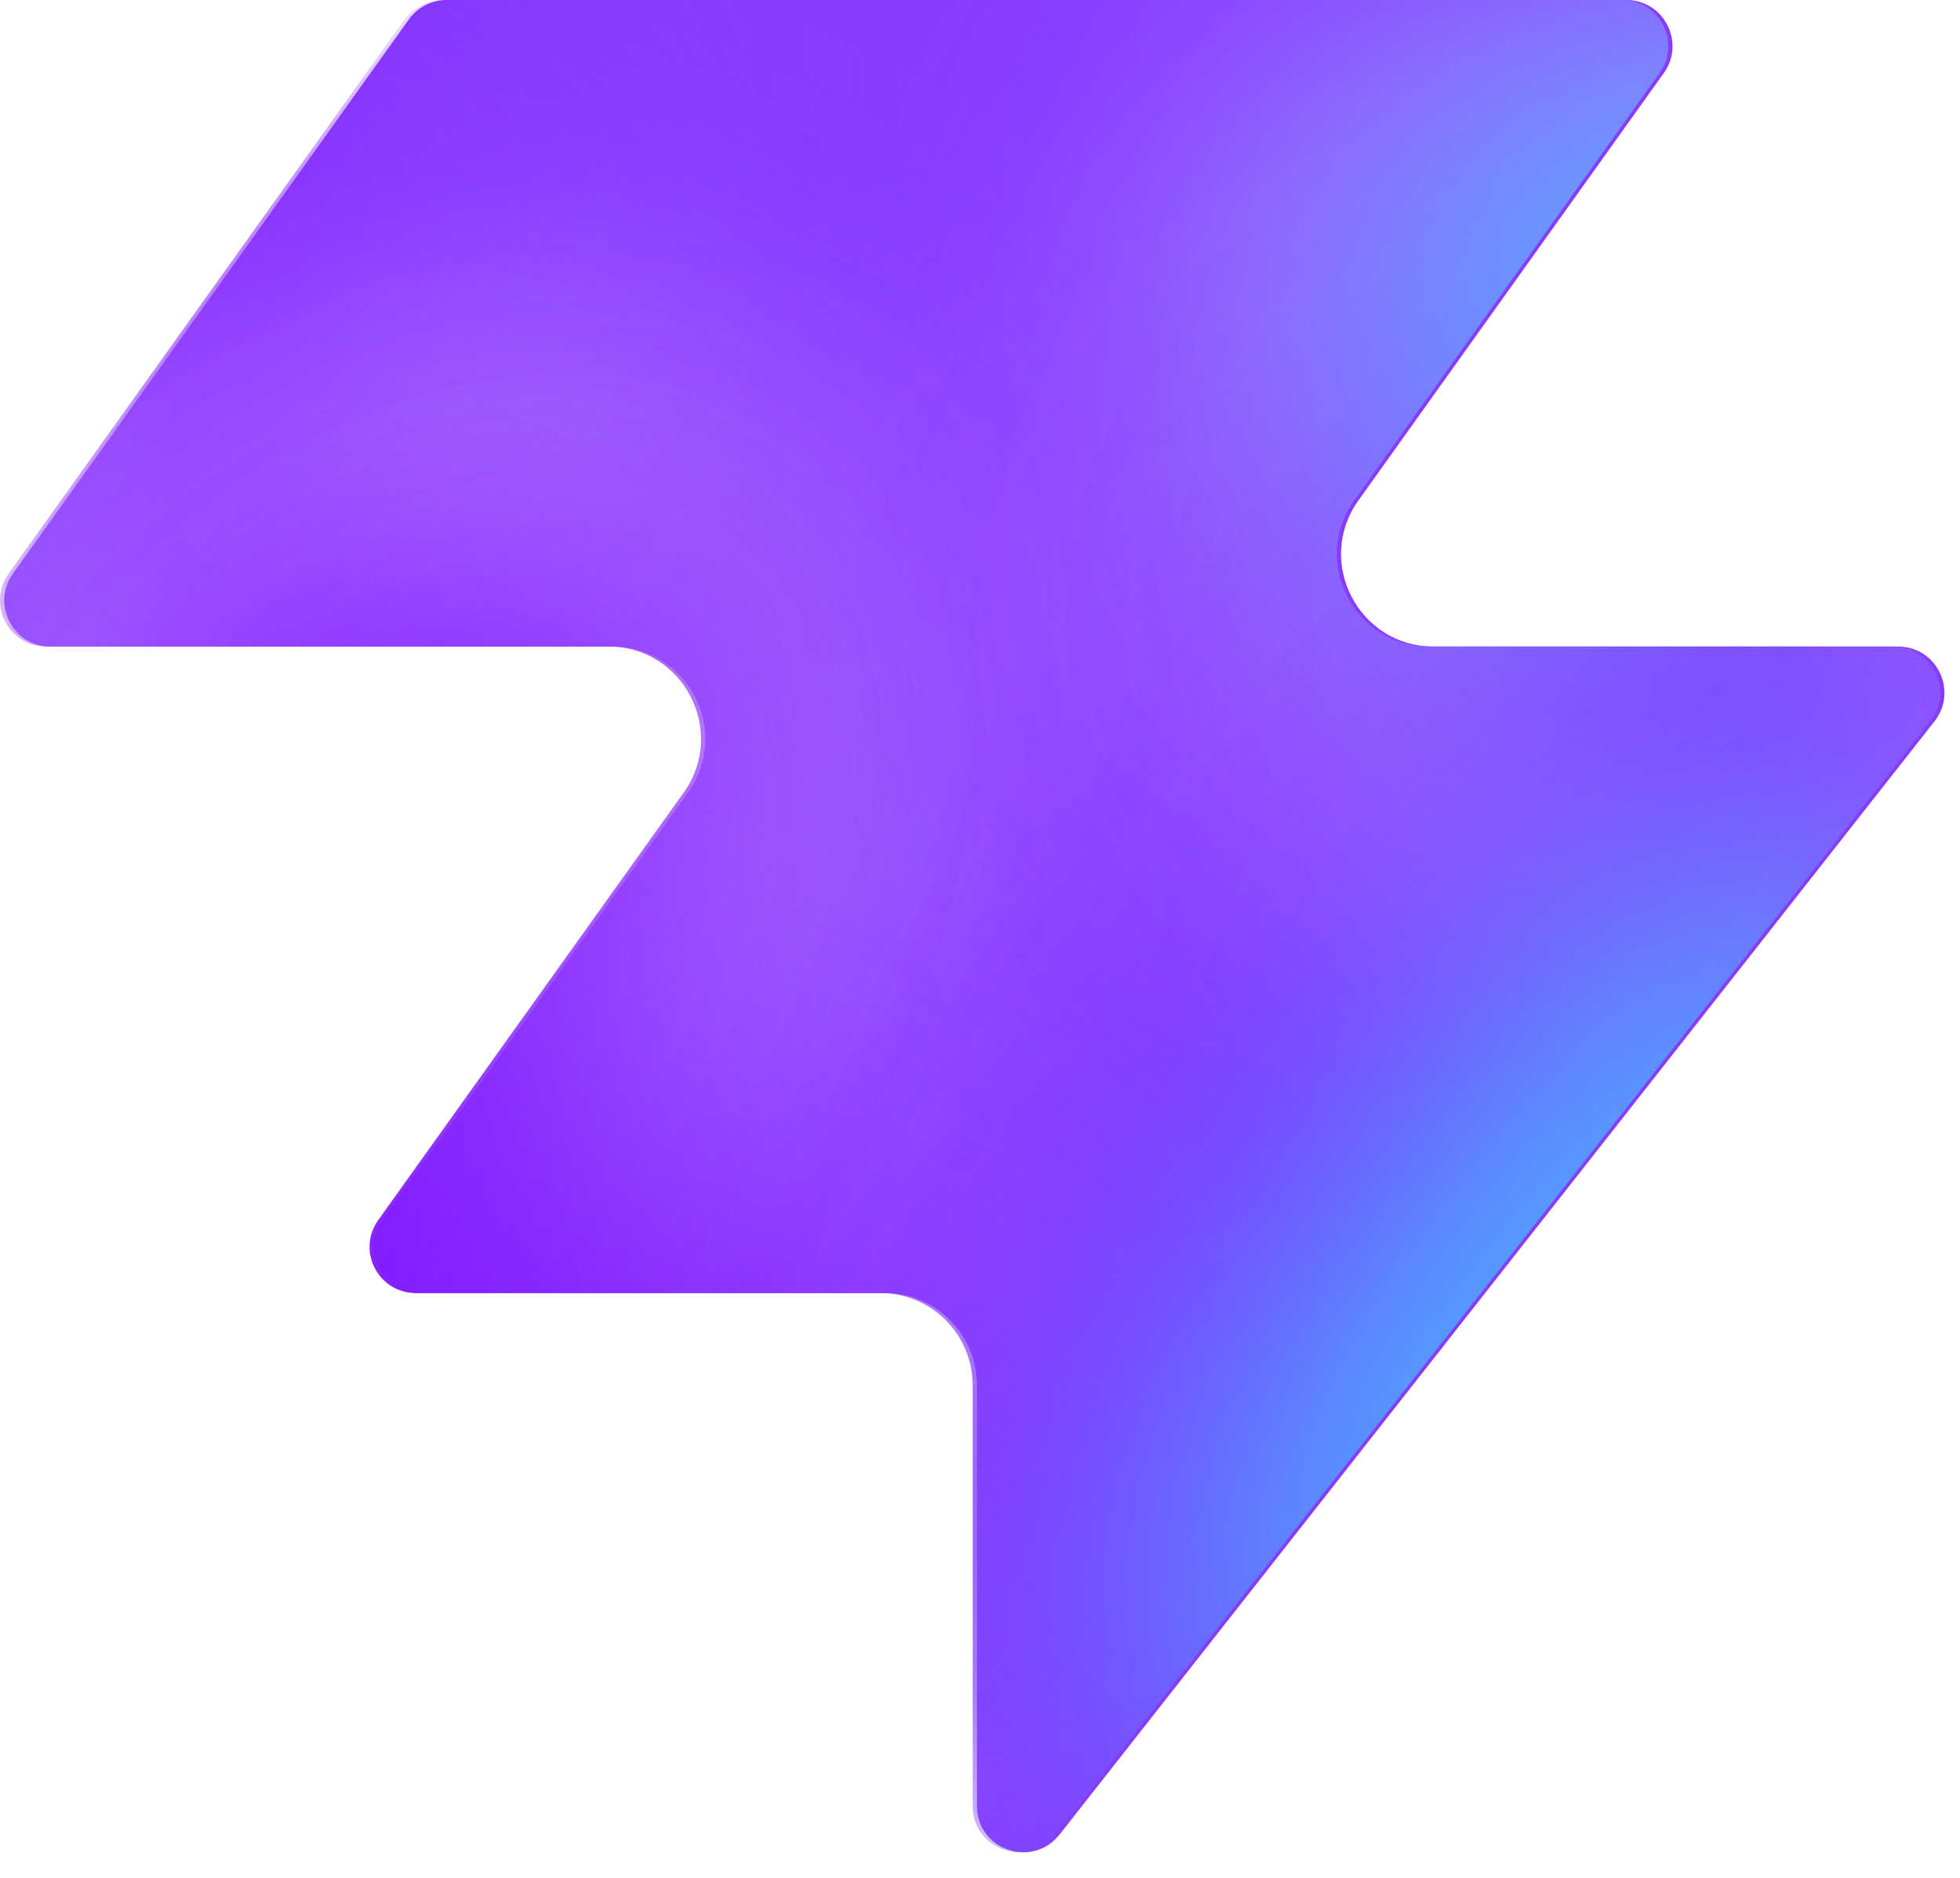
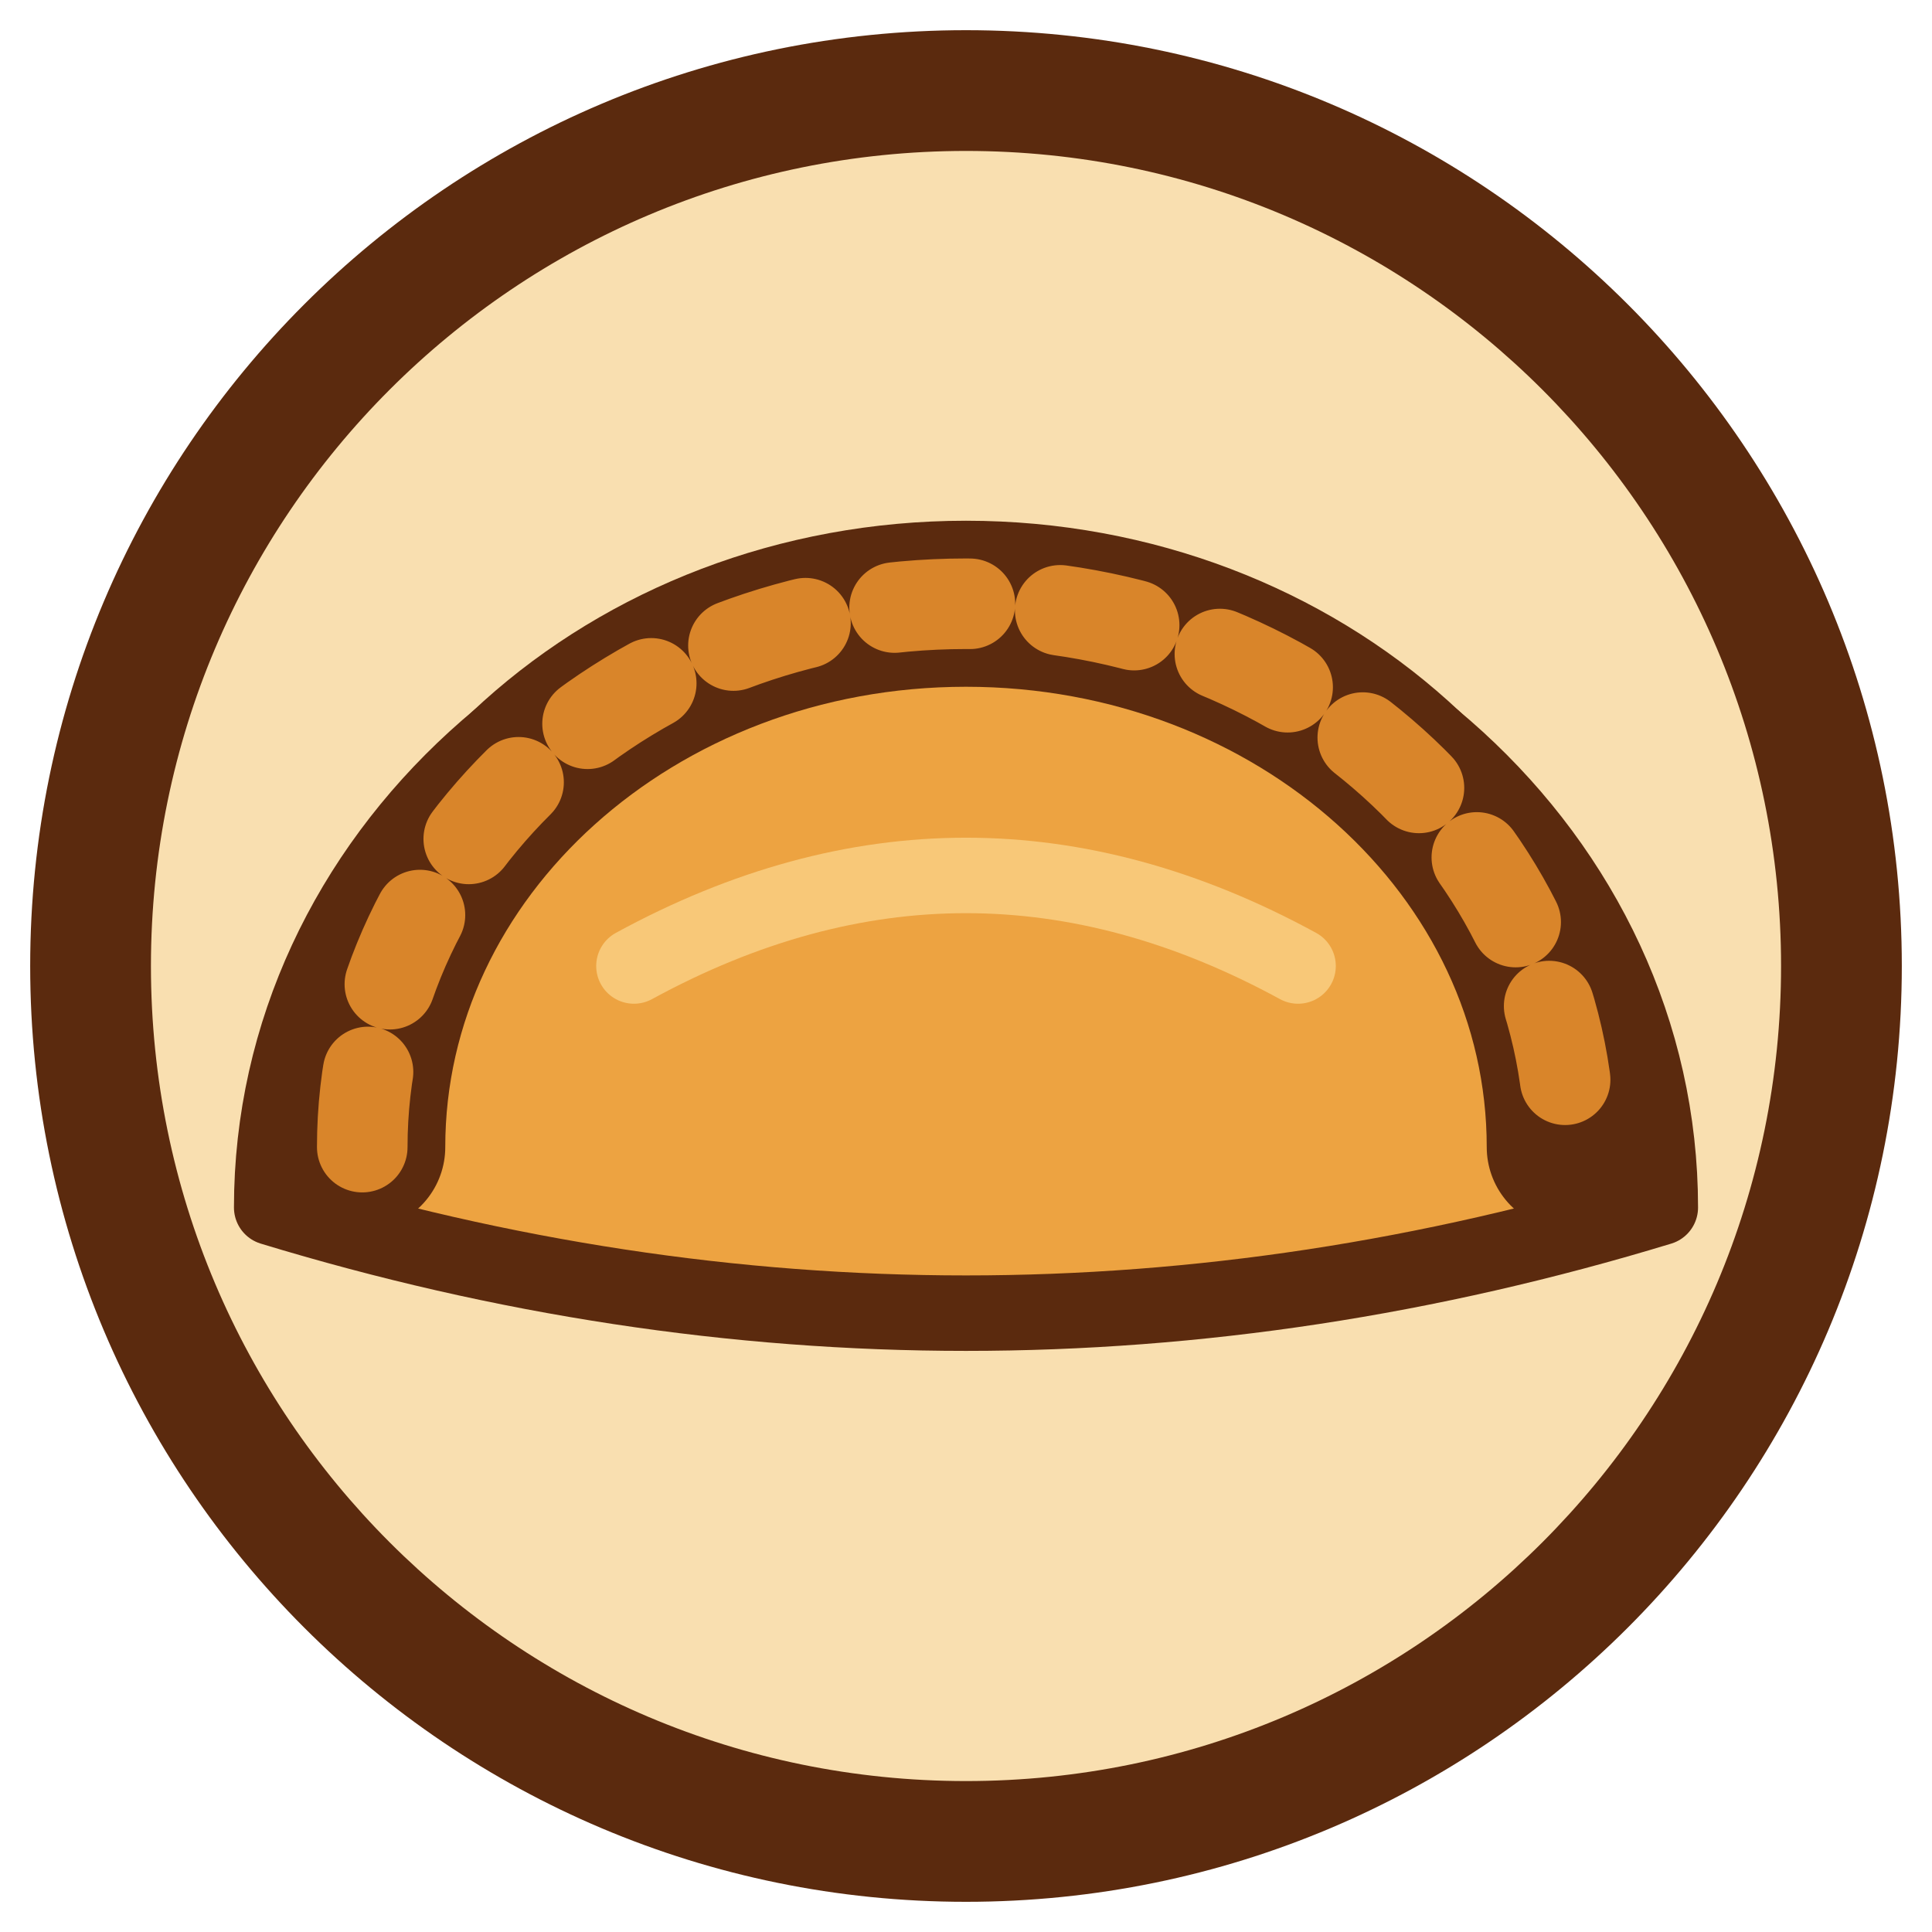
- <svg xmlns="http://www.w3.org/2000/svg" width="48" height="46" fill="none" viewBox="0 0 48 46">
-   <path fill="#863bff" d="M25.946 44.938c-.664.845-2.021.375-2.021-.698V33.937a2.26 2.26 0 0 0-2.262-2.262H10.287c-.92 0-1.456-1.04-.92-1.788l7.48-10.471c1.07-1.497 0-3.578-1.842-3.578H1.237c-.92 0-1.456-1.04-.92-1.788L10.013.474c.214-.297.556-.474.92-.474h28.894c.92 0 1.456 1.04.92 1.788l-7.48 10.471c-1.07 1.498 0 3.579 1.842 3.579h11.377c.943 0 1.473 1.088.89 1.83L25.947 44.94z" style="fill:#863bff;fill:color(display-p3 .525 .23 1);fill-opacity:1" />
-   <mask id="a" width="48" height="46" x="0" y="0" maskUnits="userSpaceOnUse" style="mask-type:alpha">
-     <path fill="#000" d="M25.842 44.938c-.664.844-2.021.375-2.021-.698V33.937a2.26 2.26 0 0 0-2.262-2.262H10.183c-.92 0-1.456-1.04-.92-1.788l7.48-10.471c1.07-1.498 0-3.579-1.842-3.579H1.133c-.92 0-1.456-1.04-.92-1.787L9.91.473c.214-.297.556-.474.92-.474h28.894c.92 0 1.456 1.04.92 1.788l-7.48 10.471c-1.07 1.498 0 3.578 1.842 3.578h11.377c.943 0 1.473 1.088.89 1.832L25.843 44.94z" style="fill:#000;fill-opacity:1" />
-   </mask>
-   <g mask="url(#a)">
-     <g filter="url(#b)">
-       <ellipse cx="5.508" cy="14.704" fill="#ede6ff" rx="5.508" ry="14.704" style="fill:#ede6ff;fill:color(display-p3 .927 .903 1);fill-opacity:1" transform="matrix(.00324 1 1 -.00324 -4.47 31.516)" />
-     </g>
-     <g filter="url(#c)">
-       <ellipse cx="10.399" cy="29.851" fill="#ede6ff" rx="10.399" ry="29.851" style="fill:#ede6ff;fill:color(display-p3 .927 .903 1);fill-opacity:1" transform="matrix(.00324 1 1 -.00324 -39.328 7.883)" />
-     </g>
-     <g filter="url(#d)">
-       <ellipse cx="5.508" cy="30.487" fill="#7e14ff" rx="5.508" ry="30.487" style="fill:#7e14ff;fill:color(display-p3 .492 .077 1);fill-opacity:1" transform="rotate(89.814 -25.913 -14.639)scale(1 -1)" />
-     </g>
-     <g filter="url(#e)">
-       <ellipse cx="5.508" cy="30.599" fill="#7e14ff" rx="5.508" ry="30.599" style="fill:#7e14ff;fill:color(display-p3 .492 .077 1);fill-opacity:1" transform="rotate(89.814 -32.644 -3.334)scale(1 -1)" />
-     </g>
-     <g filter="url(#f)">
-       <ellipse cx="5.508" cy="30.599" fill="#7e14ff" rx="5.508" ry="30.599" style="fill:#7e14ff;fill:color(display-p3 .492 .077 1);fill-opacity:1" transform="matrix(.00324 1 1 -.00324 -34.34 30.47)" />
-     </g>
-     <g filter="url(#g)">
-       <ellipse cx="14.072" cy="22.078" fill="#ede6ff" rx="14.072" ry="22.078" style="fill:#ede6ff;fill:color(display-p3 .927 .903 1);fill-opacity:1" transform="rotate(93.35 24.506 48.493)scale(-1 1)" />
-     </g>
-     <g filter="url(#h)">
-       <ellipse cx="3.47" cy="21.501" fill="#7e14ff" rx="3.47" ry="21.501" style="fill:#7e14ff;fill:color(display-p3 .492 .077 1);fill-opacity:1" transform="rotate(89.009 28.708 47.59)scale(-1 1)" />
-     </g>
-     <g filter="url(#i)">
-       <ellipse cx="3.47" cy="21.501" fill="#7e14ff" rx="3.47" ry="21.501" style="fill:#7e14ff;fill:color(display-p3 .492 .077 1);fill-opacity:1" transform="rotate(89.009 28.708 47.59)scale(-1 1)" />
-     </g>
-     <g filter="url(#j)">
-       <ellipse cx=".387" cy="8.972" fill="#7e14ff" rx="4.407" ry="29.108" style="fill:#7e14ff;fill:color(display-p3 .492 .077 1);fill-opacity:1" transform="rotate(39.51 .387 8.972)" />
-     </g>
-     <g filter="url(#k)">
-       <ellipse cx="47.523" cy="-6.092" fill="#7e14ff" rx="4.407" ry="29.108" style="fill:#7e14ff;fill:color(display-p3 .492 .077 1);fill-opacity:1" transform="rotate(37.892 47.523 -6.092)" />
-     </g>
-     <g filter="url(#l)">
-       <ellipse cx="41.412" cy="6.333" fill="#47bfff" rx="5.971" ry="9.665" style="fill:#47bfff;fill:color(display-p3 .28 .748 1);fill-opacity:1" transform="rotate(37.892 41.412 6.333)" />
-     </g>
-     <g filter="url(#m)">
-       <ellipse cx="-1.879" cy="38.332" fill="#7e14ff" rx="4.407" ry="29.108" style="fill:#7e14ff;fill:color(display-p3 .492 .077 1);fill-opacity:1" transform="rotate(37.892 -1.88 38.332)" />
-     </g>
-     <g filter="url(#n)">
-       <ellipse cx="-1.879" cy="38.332" fill="#7e14ff" rx="4.407" ry="29.108" style="fill:#7e14ff;fill:color(display-p3 .492 .077 1);fill-opacity:1" transform="rotate(37.892 -1.88 38.332)" />
-     </g>
-     <g filter="url(#o)">
-       <ellipse cx="35.651" cy="29.907" fill="#7e14ff" rx="4.407" ry="29.108" style="fill:#7e14ff;fill:color(display-p3 .492 .077 1);fill-opacity:1" transform="rotate(37.892 35.651 29.907)" />
-     </g>
-     <g filter="url(#p)">
-       <ellipse cx="38.418" cy="32.4" fill="#47bfff" rx="5.971" ry="15.297" style="fill:#47bfff;fill:color(display-p3 .28 .748 1);fill-opacity:1" transform="rotate(37.892 38.418 32.4)" />
-     </g>
+ <svg xmlns="http://www.w3.org/2000/svg" viewBox="0 0 64 64" width="64" height="64">
+   <circle cx="32" cy="32" r="31" fill="#5b2a0e" />
+   <circle cx="32" cy="32" r="27" fill="#f9dfb0" />
+   <g transform="translate(32,40)">
+     <path d="M-23,0 A23,21 0 0 1 23,0 Q0,7 -23,0 Z" fill="#eda341" stroke="#5b2a0e" stroke-width="2.5" stroke-linejoin="round" />
+     <path d="M-20,-2 A20,18 0 0 1 20,-2" fill="none" stroke="#5b2a0e" stroke-width="5.5" stroke-linecap="round" />
+     <path d="M-20,-2 A20,18 0 0 1 20,-2" fill="none" stroke="#d9852a" stroke-width="3" stroke-linecap="round" stroke-dasharray="2.5 3" />
+     <path d="M-11,-8 Q0,-14 11,-8" fill="none" stroke="#f8c878" stroke-width="2.5" stroke-linecap="round" />
  </g>
-   <defs>
-     <filter id="b" width="60.045" height="41.654" x="-19.77" y="16.149" color-interpolation-filters="sRGB" filterUnits="userSpaceOnUse">
-       <feFlood flood-opacity="0" result="BackgroundImageFix" />
-       <feBlend in="SourceGraphic" in2="BackgroundImageFix" result="shape" />
-       <feGaussianBlur result="effect1_foregroundBlur_2002_17158" stdDeviation="7.659" />
-     </filter>
-     <filter id="c" width="90.34" height="51.437" x="-54.613" y="-7.533" color-interpolation-filters="sRGB" filterUnits="userSpaceOnUse">
-       <feFlood flood-opacity="0" result="BackgroundImageFix" />
-       <feBlend in="SourceGraphic" in2="BackgroundImageFix" result="shape" />
-       <feGaussianBlur result="effect1_foregroundBlur_2002_17158" stdDeviation="7.659" />
-     </filter>
-     <filter id="d" width="79.355" height="29.4" x="-49.64" y="2.03" color-interpolation-filters="sRGB" filterUnits="userSpaceOnUse">
-       <feFlood flood-opacity="0" result="BackgroundImageFix" />
-       <feBlend in="SourceGraphic" in2="BackgroundImageFix" result="shape" />
-       <feGaussianBlur result="effect1_foregroundBlur_2002_17158" stdDeviation="4.596" />
-     </filter>
-     <filter id="e" width="79.579" height="29.4" x="-45.045" y="20.029" color-interpolation-filters="sRGB" filterUnits="userSpaceOnUse">
-       <feFlood flood-opacity="0" result="BackgroundImageFix" />
-       <feBlend in="SourceGraphic" in2="BackgroundImageFix" result="shape" />
-       <feGaussianBlur result="effect1_foregroundBlur_2002_17158" stdDeviation="4.596" />
-     </filter>
-     <filter id="f" width="79.579" height="29.4" x="-43.513" y="21.178" color-interpolation-filters="sRGB" filterUnits="userSpaceOnUse">
-       <feFlood flood-opacity="0" result="BackgroundImageFix" />
-       <feBlend in="SourceGraphic" in2="BackgroundImageFix" result="shape" />
-       <feGaussianBlur result="effect1_foregroundBlur_2002_17158" stdDeviation="4.596" />
-     </filter>
-     <filter id="g" width="74.749" height="58.852" x="15.756" y="-17.901" color-interpolation-filters="sRGB" filterUnits="userSpaceOnUse">
-       <feFlood flood-opacity="0" result="BackgroundImageFix" />
-       <feBlend in="SourceGraphic" in2="BackgroundImageFix" result="shape" />
-       <feGaussianBlur result="effect1_foregroundBlur_2002_17158" stdDeviation="7.659" />
-     </filter>
-     <filter id="h" width="61.377" height="25.362" x="23.548" y="2.284" color-interpolation-filters="sRGB" filterUnits="userSpaceOnUse">
-       <feFlood flood-opacity="0" result="BackgroundImageFix" />
-       <feBlend in="SourceGraphic" in2="BackgroundImageFix" result="shape" />
-       <feGaussianBlur result="effect1_foregroundBlur_2002_17158" stdDeviation="4.596" />
-     </filter>
-     <filter id="i" width="61.377" height="25.362" x="23.548" y="2.284" color-interpolation-filters="sRGB" filterUnits="userSpaceOnUse">
-       <feFlood flood-opacity="0" result="BackgroundImageFix" />
-       <feBlend in="SourceGraphic" in2="BackgroundImageFix" result="shape" />
-       <feGaussianBlur result="effect1_foregroundBlur_2002_17158" stdDeviation="4.596" />
-     </filter>
-     <filter id="j" width="56.045" height="63.649" x="-27.636" y="-22.853" color-interpolation-filters="sRGB" filterUnits="userSpaceOnUse">
-       <feFlood flood-opacity="0" result="BackgroundImageFix" />
-       <feBlend in="SourceGraphic" in2="BackgroundImageFix" result="shape" />
-       <feGaussianBlur result="effect1_foregroundBlur_2002_17158" stdDeviation="4.596" />
-     </filter>
-     <filter id="k" width="54.814" height="64.646" x="20.116" y="-38.415" color-interpolation-filters="sRGB" filterUnits="userSpaceOnUse">
-       <feFlood flood-opacity="0" result="BackgroundImageFix" />
-       <feBlend in="SourceGraphic" in2="BackgroundImageFix" result="shape" />
-       <feGaussianBlur result="effect1_foregroundBlur_2002_17158" stdDeviation="4.596" />
-     </filter>
-     <filter id="l" width="33.541" height="35.313" x="24.641" y="-11.323" color-interpolation-filters="sRGB" filterUnits="userSpaceOnUse">
-       <feFlood flood-opacity="0" result="BackgroundImageFix" />
-       <feBlend in="SourceGraphic" in2="BackgroundImageFix" result="shape" />
-       <feGaussianBlur result="effect1_foregroundBlur_2002_17158" stdDeviation="4.596" />
-     </filter>
-     <filter id="m" width="54.814" height="64.646" x="-29.286" y="6.009" color-interpolation-filters="sRGB" filterUnits="userSpaceOnUse">
-       <feFlood flood-opacity="0" result="BackgroundImageFix" />
-       <feBlend in="SourceGraphic" in2="BackgroundImageFix" result="shape" />
-       <feGaussianBlur result="effect1_foregroundBlur_2002_17158" stdDeviation="4.596" />
-     </filter>
-     <filter id="n" width="54.814" height="64.646" x="-29.286" y="6.009" color-interpolation-filters="sRGB" filterUnits="userSpaceOnUse">
-       <feFlood flood-opacity="0" result="BackgroundImageFix" />
-       <feBlend in="SourceGraphic" in2="BackgroundImageFix" result="shape" />
-       <feGaussianBlur result="effect1_foregroundBlur_2002_17158" stdDeviation="4.596" />
-     </filter>
-     <filter id="o" width="54.814" height="64.646" x="8.244" y="-2.416" color-interpolation-filters="sRGB" filterUnits="userSpaceOnUse">
-       <feFlood flood-opacity="0" result="BackgroundImageFix" />
-       <feBlend in="SourceGraphic" in2="BackgroundImageFix" result="shape" />
-       <feGaussianBlur result="effect1_foregroundBlur_2002_17158" stdDeviation="4.596" />
-     </filter>
-     <filter id="p" width="39.409" height="43.623" x="18.713" y="10.588" color-interpolation-filters="sRGB" filterUnits="userSpaceOnUse">
-       <feFlood flood-opacity="0" result="BackgroundImageFix" />
-       <feBlend in="SourceGraphic" in2="BackgroundImageFix" result="shape" />
-       <feGaussianBlur result="effect1_foregroundBlur_2002_17158" stdDeviation="4.596" />
-     </filter>
-   </defs>
</svg>
